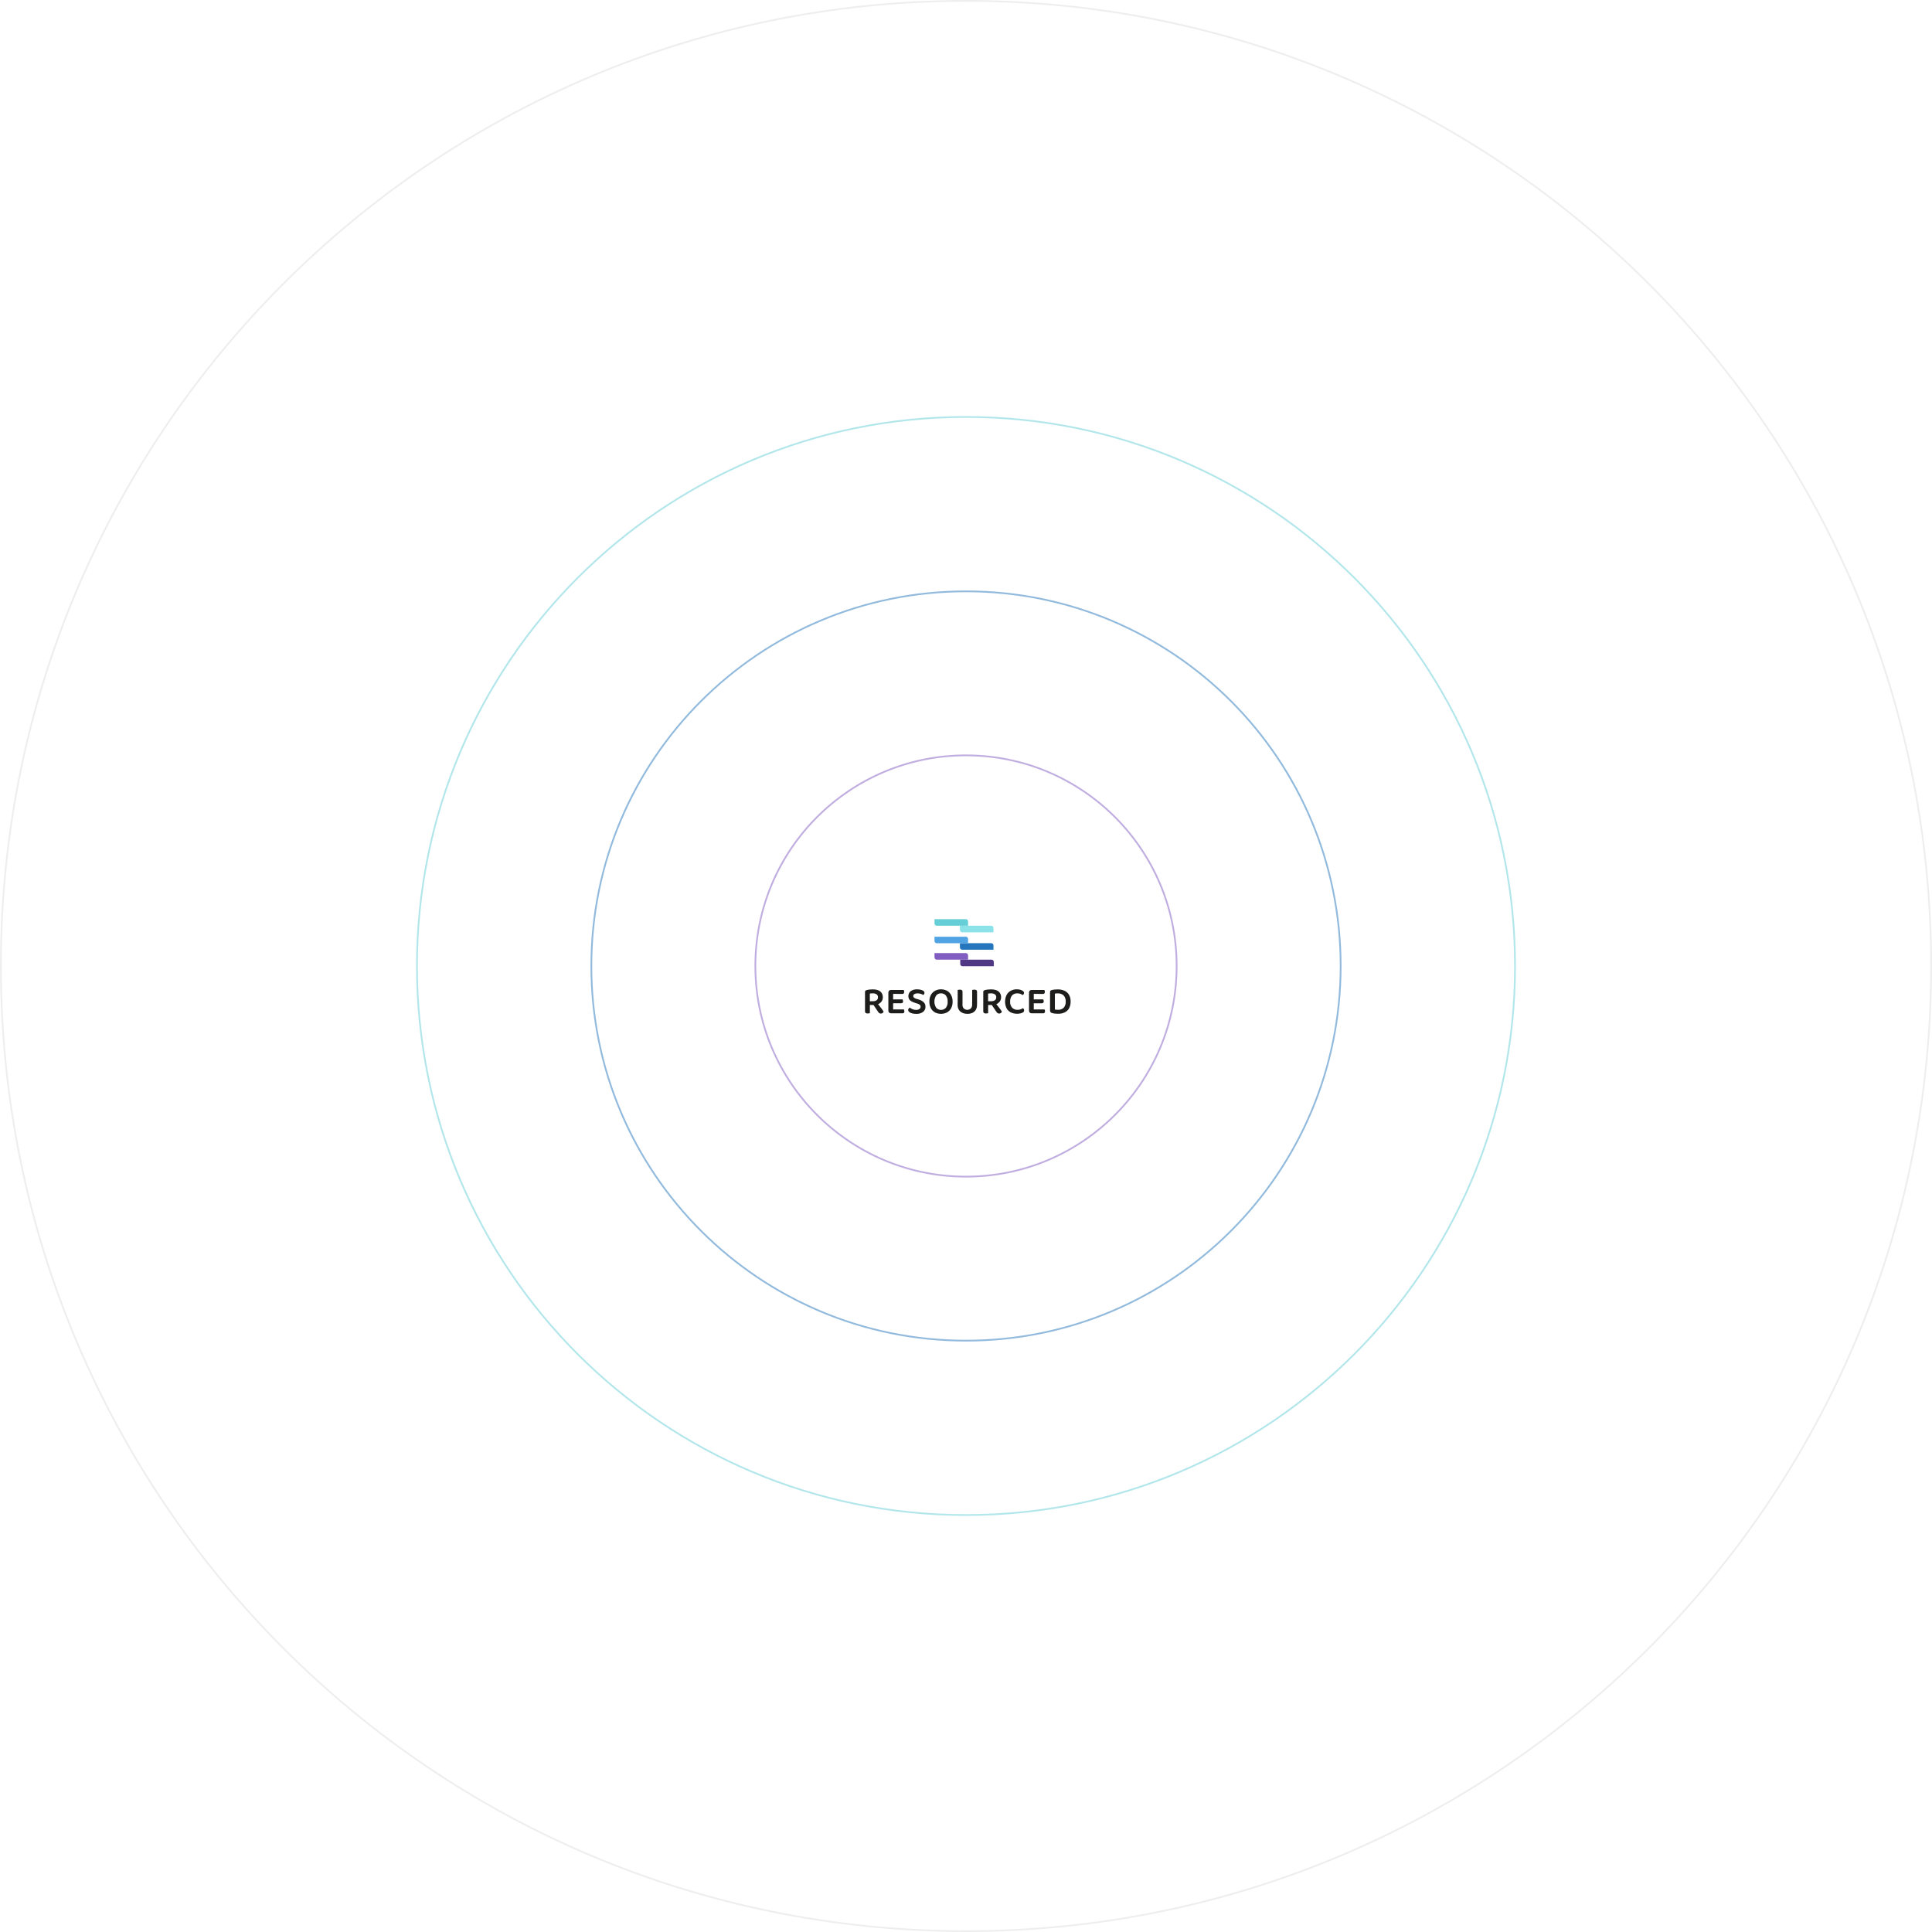
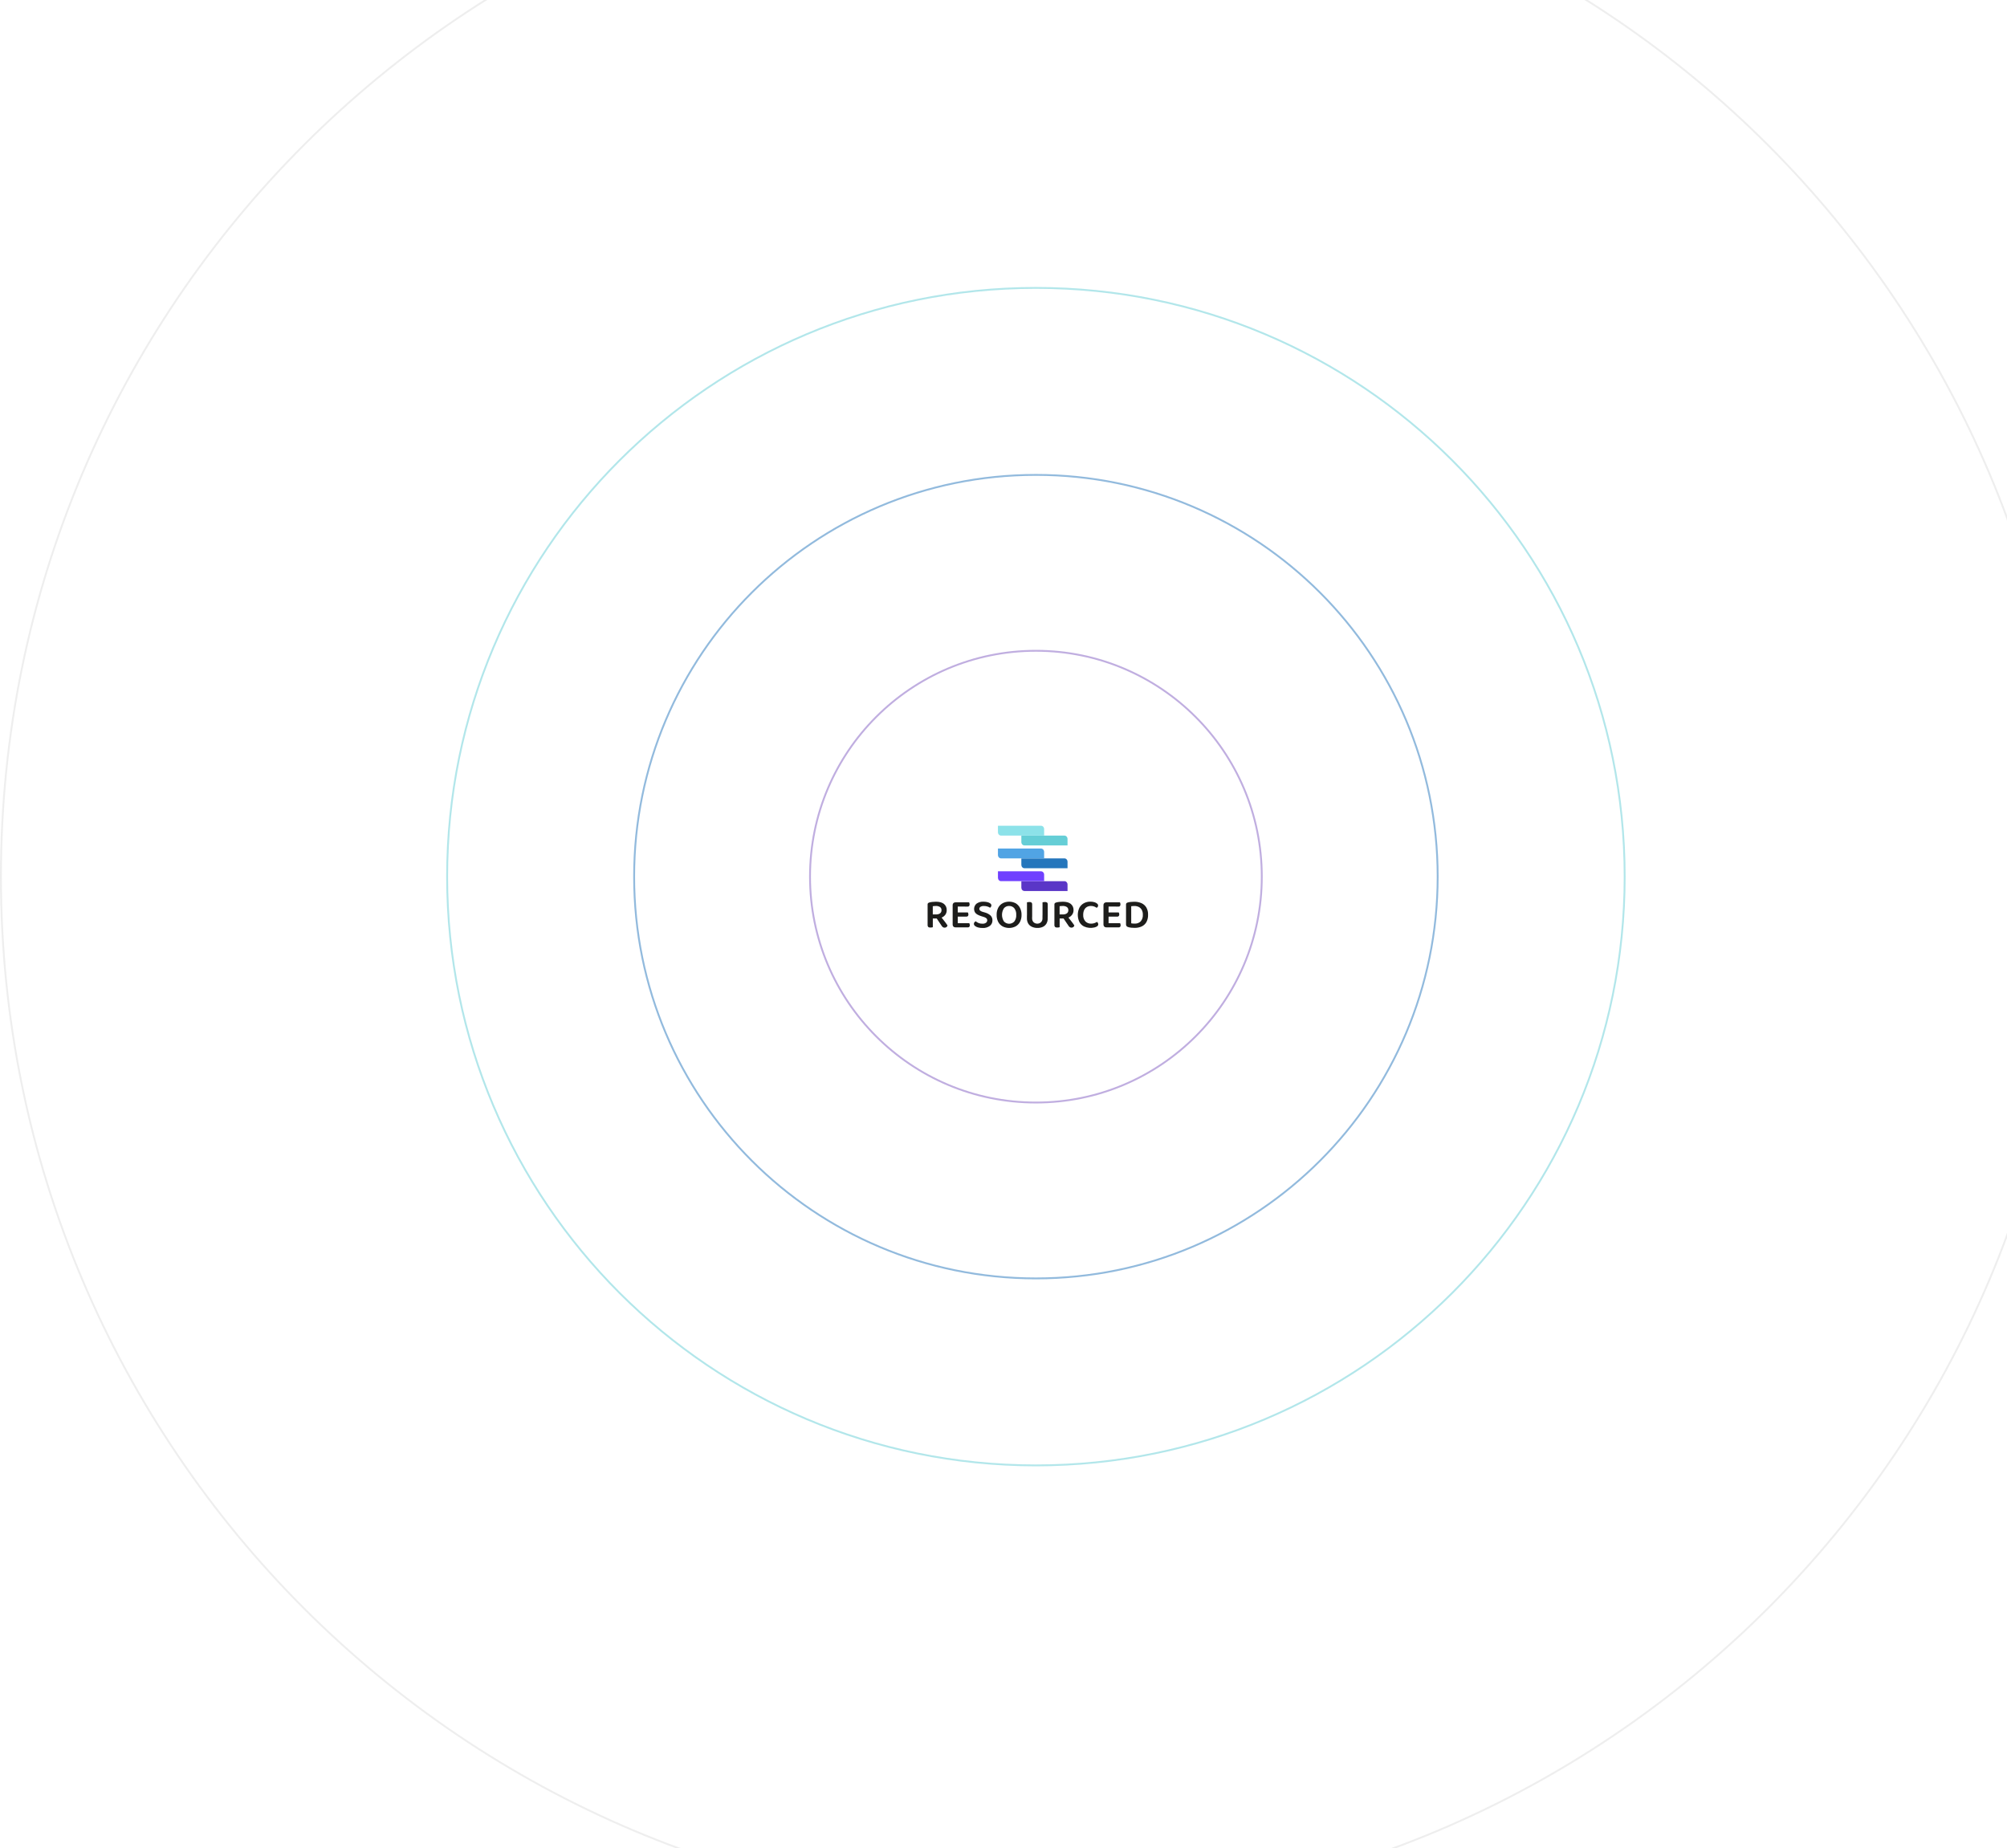
- <svg xmlns="http://www.w3.org/2000/svg" width="1119" height="1119" viewBox="0 0 1119 1119" fill="none">
-   <circle opacity="0.5" cx="559.5" cy="559.5" r="122" stroke="#815DC1" />
-   <circle opacity="0.5" cx="559.5" cy="559.5" r="217" stroke="#2576BC" />
-   <circle opacity="0.5" cx="559.5" cy="559.5" r="318" stroke="#65CED6" />
-   <circle opacity="0.5" cx="559.5" cy="559.5" r="559" stroke="#DDDDDD" />
-   <path d="M556.16 555.826H574.295C574.64 555.826 574.972 555.963 575.216 556.208C575.46 556.452 575.597 556.783 575.597 557.128V559.629H557.462C557.117 559.629 556.786 559.492 556.542 559.248C556.297 559.003 556.16 558.672 556.16 558.327V555.826Z" fill="#503885" />
-   <path d="M541.26 552.023H559.395C559.74 552.023 560.071 552.161 560.316 552.405C560.56 552.649 560.697 552.98 560.697 553.326V555.826H542.562C542.217 555.826 541.885 555.689 541.641 555.445C541.397 555.201 541.26 554.869 541.26 554.524V552.023Z" fill="#815DC1" />
-   <path d="M555.977 546.273H574.111C574.457 546.273 574.788 546.411 575.032 546.655C575.277 546.899 575.414 547.23 575.414 547.576V550.076H557.279C556.933 550.076 556.602 549.939 556.358 549.695C556.114 549.451 555.977 549.119 555.977 548.774V546.273Z" fill="#2576BC" />
-   <path d="M541.26 542.536H559.395C559.74 542.536 560.071 542.674 560.316 542.918C560.56 543.162 560.697 543.493 560.697 543.839V546.326H542.562C542.217 546.326 541.885 546.189 541.641 545.945C541.397 545.701 541.26 545.369 541.26 545.024V542.523V542.536Z" fill="#51A4E4" />
-   <path d="M555.977 536.174H574.111C574.457 536.174 574.788 536.311 575.032 536.555C575.277 536.8 575.414 537.131 575.414 537.476V539.977H557.279C556.933 539.977 556.602 539.839 556.358 539.595C556.114 539.351 555.977 539.02 555.977 538.674V536.174Z" fill="#8CE2E9" />
-   <path d="M541.26 532.365H559.395C559.74 532.365 560.071 532.502 560.316 532.747C560.56 532.991 560.697 533.322 560.697 533.668V536.168H542.562C542.217 536.168 541.885 536.031 541.641 535.787C541.397 535.542 541.26 535.211 541.26 534.866V532.365Z" fill="#65CED6" />
-   <path d="M505.85 582.099H501.006V574.487C500.996 574.369 501.011 574.25 501.05 574.137C501.089 574.025 501.152 573.923 501.233 573.836C501.411 573.678 501.62 573.559 501.846 573.484C502.394 573.32 502.956 573.209 503.526 573.152C504.174 573.074 504.826 573.035 505.479 573.035C507.433 573.035 508.898 573.445 509.868 574.246C510.349 574.652 510.731 575.163 510.984 575.74C511.237 576.317 511.354 576.944 511.326 577.574C511.348 578.407 511.121 579.227 510.675 579.931C510.2 580.626 509.542 581.176 508.774 581.52C507.853 581.925 506.855 582.122 505.85 582.099V582.099ZM501.006 581.123H503.825V586.807C503.647 586.866 503.464 586.907 503.278 586.931C503.026 586.971 502.771 586.99 502.516 586.99C502.107 587.023 501.699 586.917 501.357 586.69C501.23 586.555 501.132 586.395 501.072 586.22C501.011 586.045 500.988 585.859 501.006 585.674V581.123ZM503.806 579.898H505.648C506.389 579.935 507.122 579.732 507.739 579.319C507.998 579.118 508.204 578.858 508.339 578.559C508.474 578.26 508.534 577.933 508.513 577.606C508.534 577.283 508.474 576.96 508.339 576.665C508.204 576.371 507.997 576.115 507.739 575.92C507.055 575.49 506.253 575.287 505.446 575.34C505.153 575.34 504.86 575.34 504.58 575.373C504.3 575.405 504.04 575.431 503.806 575.477V579.898ZM505.473 581.39L507.869 580.699C508.24 581.188 508.624 581.676 509.015 582.177L510.148 583.617C510.513 584.085 510.838 584.515 511.125 584.919C511.411 585.323 511.639 585.622 511.776 585.876C511.687 586.214 511.488 586.513 511.211 586.726C510.935 586.939 510.595 587.055 510.246 587.055C509.875 587.076 509.509 586.968 509.21 586.749C508.938 586.517 508.703 586.244 508.513 585.941L505.473 581.39Z" fill="#1D1D1B" />
-   <path d="M517.291 582.287H514.537V574.864C514.527 574.664 514.558 574.464 514.629 574.277C514.699 574.09 514.808 573.92 514.947 573.776C515.095 573.639 515.268 573.533 515.457 573.464C515.646 573.395 515.847 573.364 516.048 573.373C516.295 573.373 516.541 573.397 516.784 573.444C516.955 573.47 517.125 573.507 517.291 573.555V582.287ZM514.537 577.931H517.291V586.708C517.125 586.757 516.955 586.794 516.784 586.819C516.541 586.866 516.295 586.89 516.048 586.891C515.846 586.901 515.643 586.869 515.454 586.797C515.265 586.725 515.092 586.615 514.947 586.474C514.809 586.332 514.702 586.164 514.631 585.979C514.561 585.794 514.529 585.597 514.537 585.4V577.931ZM516.048 575.639V573.373H523.406C523.498 573.51 523.566 573.662 523.608 573.822C523.672 574.033 523.703 574.253 523.699 574.473C523.717 574.792 523.625 575.107 523.438 575.365C523.347 575.47 523.232 575.553 523.103 575.606C522.975 575.659 522.835 575.681 522.696 575.671L516.048 575.639ZM516.048 581.089V578.842H522.742C522.831 578.982 522.901 579.133 522.95 579.292C523.019 579.491 523.054 579.7 523.054 579.91C523.077 580.222 522.982 580.532 522.787 580.776C522.693 580.875 522.578 580.953 522.451 581.003C522.324 581.054 522.188 581.076 522.051 581.069L516.048 581.089ZM516.048 586.891V584.644H523.517C523.592 584.786 523.655 584.934 523.705 585.087C523.775 585.297 523.811 585.517 523.81 585.738C523.833 586.05 523.737 586.359 523.543 586.604C523.448 586.703 523.334 586.78 523.207 586.831C523.08 586.882 522.943 586.904 522.807 586.897L516.048 586.891Z" fill="#1D1D1B" />
-   <path d="M530.647 584.911C531.326 584.963 532.002 584.779 532.561 584.39C532.763 584.238 532.927 584.042 533.04 583.816C533.153 583.59 533.212 583.341 533.213 583.088C533.22 582.877 533.18 582.668 533.097 582.474C533.013 582.281 532.888 582.108 532.731 581.968C532.307 581.621 531.811 581.374 531.279 581.245L529.833 580.796C529.158 580.576 528.504 580.295 527.879 579.956C527.348 579.671 526.9 579.254 526.577 578.745C526.163 577.982 526.025 577.099 526.187 576.246C526.348 575.393 526.799 574.622 527.463 574.063C528.538 573.314 529.833 572.947 531.142 573.021C531.888 573.011 532.632 573.096 533.356 573.275C533.909 573.403 534.432 573.64 534.893 573.972C535.174 574.165 535.369 574.46 535.434 574.795C535.5 575.13 535.432 575.477 535.244 575.762C535.112 575.973 534.934 576.151 534.723 576.283C534.295 575.992 533.822 575.772 533.323 575.632C532.691 575.438 532.032 575.343 531.37 575.352C530.748 575.316 530.13 575.463 529.592 575.775C529.393 575.89 529.228 576.055 529.114 576.254C529 576.453 528.94 576.679 528.941 576.908C528.937 577.087 528.974 577.264 529.049 577.425C529.125 577.587 529.237 577.729 529.377 577.84C529.764 578.14 530.207 578.361 530.679 578.491L531.982 578.868C533.081 579.157 534.099 579.694 534.958 580.438C535.319 580.784 535.602 581.204 535.786 581.669C535.97 582.134 536.052 582.634 536.026 583.134C536.041 583.7 535.924 584.263 535.683 584.776C535.442 585.29 535.084 585.739 534.639 586.09C533.488 586.915 532.086 587.315 530.673 587.223C529.863 587.237 529.054 587.14 528.27 586.936C527.668 586.791 527.104 586.518 526.616 586.135C526.432 586.003 526.282 585.831 526.175 585.631C526.069 585.431 526.011 585.209 526.004 584.983C525.998 584.671 526.11 584.369 526.317 584.136C526.497 583.918 526.718 583.736 526.968 583.602C527.421 583.973 527.923 584.279 528.459 584.514C529.15 584.808 529.897 584.944 530.647 584.911Z" fill="#1D1D1B" />
-   <path d="M551.744 580.106C551.791 581.462 551.488 582.808 550.865 584.013C550.316 585.026 549.483 585.857 548.469 586.403C547.397 586.934 546.217 587.21 545.021 587.21C543.825 587.21 542.645 586.934 541.573 586.403C540.559 585.857 539.726 585.026 539.177 584.013C538.554 582.808 538.251 581.462 538.298 580.106C538.25 578.748 538.56 577.401 539.196 576.199C539.757 575.186 540.598 574.357 541.619 573.81C542.678 573.278 543.846 573.002 545.031 573.002C546.215 573.002 547.384 573.278 548.443 573.81C549.459 574.37 550.289 575.214 550.833 576.238C551.465 577.428 551.779 578.76 551.744 580.106ZM548.879 580.106C548.966 578.833 548.591 577.571 547.824 576.551C547.477 576.15 547.044 575.832 546.557 575.621C546.07 575.41 545.541 575.312 545.011 575.333C544.488 575.315 543.968 575.415 543.488 575.626C543.009 575.837 542.584 576.153 542.244 576.551C541.554 577.618 541.187 578.862 541.187 580.132C541.187 581.403 541.554 582.647 542.244 583.714C542.601 584.1 543.034 584.407 543.516 584.618C543.998 584.828 544.518 584.937 545.044 584.937C545.57 584.937 546.09 584.828 546.572 584.618C547.053 584.407 547.487 584.1 547.844 583.714C548.612 582.675 548.979 581.394 548.879 580.106Z" fill="#1D1D1B" />
-   <path d="M557.48 581.245H554.68V573.372L555.221 573.262C555.468 573.217 555.718 573.195 555.969 573.197C556.374 573.161 556.779 573.259 557.122 573.477C557.257 573.609 557.36 573.771 557.422 573.949C557.484 574.128 557.504 574.318 557.48 574.505V581.245ZM560.28 587.197C559.236 587.22 558.201 586.997 557.259 586.545C556.44 586.162 555.759 585.537 555.305 584.755C554.855 583.924 554.63 582.99 554.654 582.046V580.444H557.454V581.935C557.428 582.334 557.485 582.735 557.621 583.111C557.756 583.487 557.968 583.832 558.242 584.123C558.793 584.618 559.507 584.891 560.248 584.891C560.988 584.891 561.702 584.618 562.253 584.123C562.531 583.834 562.745 583.49 562.883 583.113C563.021 582.737 563.079 582.335 563.054 581.935V580.444H565.874V582.098C565.9 583.043 565.675 583.977 565.222 584.807C564.775 585.582 564.106 586.206 563.301 586.598C562.355 587.03 561.32 587.235 560.28 587.197V587.197ZM565.9 581.265H563.08V573.372L563.634 573.262C563.883 573.218 564.136 573.196 564.389 573.197C564.791 573.164 565.193 573.262 565.535 573.477C565.672 573.608 565.776 573.769 565.84 573.948C565.903 574.126 565.924 574.317 565.9 574.505V581.265Z" fill="#1D1D1B" />
-   <path d="M574.346 582.099H569.502V574.487C569.491 574.368 569.507 574.248 569.548 574.136C569.588 574.024 569.652 573.921 569.736 573.836C569.913 573.677 570.122 573.557 570.348 573.484C570.896 573.32 571.459 573.209 572.028 573.152C572.676 573.074 573.329 573.035 573.982 573.035C575.935 573.035 577.4 573.445 578.371 574.246C578.852 574.652 579.234 575.163 579.487 575.74C579.74 576.317 579.857 576.944 579.829 577.574C579.844 578.41 579.606 579.232 579.145 579.931C578.675 580.628 578.019 581.178 577.251 581.52C576.336 581.92 575.345 582.118 574.346 582.099V582.099ZM569.502 581.123H572.321V586.807C572.143 586.866 571.96 586.907 571.774 586.931C571.52 586.971 571.263 586.99 571.006 586.99C570.599 587.023 570.193 586.917 569.853 586.69C569.725 586.556 569.626 586.396 569.564 586.221C569.503 586.046 569.479 585.859 569.495 585.674L569.502 581.123ZM572.302 579.898H574.151C574.892 579.935 575.625 579.732 576.241 579.319C576.5 579.118 576.707 578.858 576.842 578.559C576.977 578.26 577.037 577.933 577.016 577.606C577.037 577.283 576.977 576.96 576.842 576.665C576.706 576.371 576.5 576.115 576.241 575.92C575.557 575.49 574.755 575.287 573.949 575.34C573.65 575.34 573.363 575.34 573.083 575.373C572.803 575.405 572.543 575.431 572.302 575.477V579.898ZM573.969 581.39L576.371 580.699C576.743 581.188 577.127 581.676 577.518 582.177L578.651 583.617C579.015 584.085 579.341 584.515 579.627 584.919C579.914 585.323 580.142 585.622 580.278 585.876C580.188 586.223 579.981 586.529 579.692 586.742C579.405 586.939 579.064 587.044 578.716 587.044C578.367 587.044 578.027 586.939 577.739 586.742C577.465 586.51 577.227 586.238 577.036 585.935L573.969 581.39Z" fill="#1D1D1B" />
-   <path d="M593.106 575.085C593.11 575.351 593.03 575.611 592.878 575.828C592.734 576.032 592.547 576.203 592.331 576.329C591.919 576.059 591.483 575.828 591.029 575.639C590.453 575.42 589.84 575.316 589.225 575.333C588.461 575.318 587.706 575.505 587.037 575.873C586.394 576.251 585.882 576.817 585.572 577.495C585.205 578.313 585.027 579.203 585.051 580.099C584.956 581.398 585.38 582.681 586.229 583.668C586.639 584.076 587.129 584.394 587.668 584.603C588.207 584.811 588.784 584.905 589.362 584.879C589.974 584.893 590.583 584.794 591.159 584.586C591.617 584.422 592.055 584.203 592.461 583.935C592.666 584.068 592.837 584.246 592.962 584.456C593.1 584.688 593.172 584.954 593.171 585.224C593.174 585.467 593.108 585.706 592.982 585.914C592.82 586.155 592.594 586.346 592.331 586.468C591.92 586.686 591.482 586.85 591.029 586.956C589.182 587.382 587.248 587.192 585.52 586.416C584.474 585.906 583.609 585.091 583.039 584.078C582.439 582.851 582.127 581.504 582.127 580.138C582.127 578.773 582.439 577.426 583.039 576.199C583.607 575.185 584.455 574.355 585.481 573.809C586.517 573.267 587.671 572.989 588.841 573.002C589.595 572.986 590.348 573.082 591.074 573.288C591.611 573.432 592.111 573.689 592.539 574.044C592.707 574.163 592.845 574.318 592.943 574.499C593.041 574.679 593.097 574.88 593.106 575.085V575.085Z" fill="#1D1D1B" />
-   <path d="M598.752 582.287H595.998V574.864C595.988 574.664 596.019 574.464 596.09 574.277C596.16 574.09 596.269 573.92 596.408 573.776C596.556 573.639 596.729 573.533 596.918 573.464C597.107 573.395 597.308 573.364 597.509 573.373C597.756 573.373 598.002 573.397 598.245 573.444C598.416 573.47 598.586 573.507 598.752 573.555V582.287ZM595.998 577.931H598.752V586.708C598.586 586.756 598.416 586.793 598.245 586.819C598.002 586.866 597.756 586.89 597.509 586.891C597.306 586.901 597.104 586.869 596.915 586.797C596.726 586.725 596.553 586.615 596.408 586.474C596.27 586.332 596.163 586.164 596.092 585.979C596.022 585.794 595.99 585.597 595.998 585.4V577.931ZM597.509 575.639V573.373H604.88C604.97 573.511 605.038 573.663 605.082 573.822C605.144 574.033 605.173 574.253 605.166 574.473C605.187 574.791 605.097 575.106 604.912 575.365C604.821 575.47 604.706 575.553 604.577 575.606C604.448 575.659 604.309 575.681 604.17 575.671L597.509 575.639ZM597.509 581.089V578.842H604.229C604.318 578.982 604.388 579.133 604.437 579.292C604.504 579.491 604.537 579.7 604.535 579.91C604.545 580.071 604.523 580.232 604.471 580.384C604.418 580.536 604.336 580.676 604.229 580.796C604.136 580.895 604.022 580.972 603.896 581.023C603.77 581.074 603.635 581.096 603.499 581.089H597.509ZM597.509 586.891V584.644H604.978C605.053 584.786 605.116 584.934 605.166 585.087C605.234 585.297 605.267 585.517 605.264 585.738C605.29 586.051 605.195 586.361 604.997 586.604C604.904 586.703 604.791 586.781 604.665 586.831C604.539 586.882 604.403 586.905 604.268 586.897L597.509 586.891Z" fill="#1D1D1B" />
-   <path d="M619.204 584.013C618.624 585.044 617.739 585.87 616.671 586.377C615.472 586.923 614.166 587.19 612.849 587.159C612.363 587.159 611.783 587.133 611.11 587.08C610.483 587.036 609.863 586.911 609.267 586.709C608.965 586.647 608.693 586.485 608.496 586.248C608.298 586.012 608.187 585.715 608.18 585.407V574.487C608.171 574.368 608.188 574.249 608.228 574.137C608.269 574.024 608.332 573.922 608.414 573.836C608.591 573.675 608.799 573.552 609.026 573.478C609.609 573.308 610.206 573.197 610.811 573.146C611.462 573.087 612.061 573.054 612.627 573.054C613.97 573.029 615.302 573.291 616.534 573.823C617.614 574.312 618.522 575.115 619.139 576.128C619.814 577.316 620.141 578.67 620.083 580.035C620.14 581.415 619.837 582.786 619.204 584.013ZM616.639 577.385C616.27 576.726 615.712 576.193 615.037 575.854C614.32 575.512 613.533 575.34 612.738 575.353C612.413 575.353 612.087 575.353 611.813 575.386C611.54 575.418 611.247 575.444 610.98 575.49V584.704C611.274 584.765 611.572 584.806 611.872 584.827C612.198 584.827 612.523 584.86 612.849 584.86C613.446 584.898 614.045 584.81 614.606 584.601C615.167 584.393 615.677 584.068 616.105 583.649C616.939 582.648 617.353 581.361 617.257 580.061C617.291 579.132 617.085 578.21 616.658 577.385H616.639Z" fill="#1D1D1B" />
+ <svg xmlns="http://www.w3.org/2000/svg" width="1084" height="998" viewBox="0 0 1084 998" fill="none">
+   <circle opacity="0.5" cx="559.5" cy="473.5" r="122" stroke="#815DC1" />
+   <circle opacity="0.5" cx="559.5" cy="473.5" r="217" stroke="#2576BC" />
+   <circle opacity="0.5" cx="559.5" cy="473.5" r="318" stroke="#65CED6" />
+   <circle opacity="0.5" cx="559.5" cy="473.5" r="559" stroke="#DDDDDD" />
+   <path d="M505.85 496.099H501.006V488.487C500.996 488.369 501.011 488.25 501.05 488.137C501.089 488.025 501.152 487.923 501.233 487.836C501.411 487.678 501.62 487.559 501.846 487.484C502.394 487.32 502.956 487.209 503.526 487.152C504.174 487.074 504.826 487.035 505.479 487.035C507.433 487.035 508.898 487.445 509.868 488.246C510.349 488.652 510.731 489.163 510.984 489.74C511.237 490.317 511.354 490.944 511.326 491.574C511.348 492.407 511.121 493.227 510.675 493.931C510.2 494.626 509.542 495.176 508.774 495.52C507.853 495.925 506.855 496.122 505.85 496.099V496.099ZM501.006 495.123H503.825V500.807C503.647 500.866 503.464 500.907 503.278 500.931C503.026 500.971 502.771 500.99 502.516 500.99C502.107 501.023 501.699 500.917 501.357 500.69C501.23 500.555 501.132 500.395 501.072 500.22C501.011 500.045 500.988 499.859 501.006 499.674V495.123ZM503.806 493.898H505.648C506.389 493.935 507.122 493.732 507.739 493.319C507.998 493.118 508.204 492.858 508.339 492.559C508.474 492.26 508.534 491.933 508.513 491.606C508.534 491.283 508.474 490.96 508.339 490.665C508.204 490.371 507.997 490.115 507.739 489.92C507.055 489.49 506.253 489.287 505.446 489.34C505.153 489.34 504.86 489.34 504.58 489.373C504.3 489.405 504.04 489.431 503.806 489.477V493.898ZM505.473 495.39L507.869 494.699C508.24 495.188 508.624 495.676 509.015 496.177L510.148 497.617C510.513 498.085 510.838 498.515 511.125 498.919C511.411 499.323 511.639 499.622 511.776 499.876C511.687 500.214 511.488 500.513 511.211 500.726C510.935 500.939 510.595 501.055 510.246 501.055C509.875 501.076 509.509 500.968 509.21 500.749C508.938 500.517 508.703 500.244 508.513 499.941L505.473 495.39Z" fill="#1D1D1B" />
+   <path d="M517.291 496.287H514.537V488.864C514.526 488.664 514.558 488.464 514.628 488.277C514.699 488.09 514.807 487.92 514.947 487.776C515.094 487.639 515.268 487.533 515.456 487.464C515.645 487.395 515.846 487.364 516.047 487.373C516.294 487.373 516.541 487.397 516.783 487.444C516.955 487.47 517.124 487.507 517.291 487.555V496.287ZM514.537 491.931H517.291V500.708C517.124 500.757 516.955 500.794 516.783 500.819C516.541 500.866 516.294 500.89 516.047 500.891C515.845 500.901 515.643 500.869 515.454 500.797C515.264 500.725 515.092 500.615 514.947 500.474C514.809 500.332 514.701 500.164 514.631 499.979C514.56 499.794 514.528 499.597 514.537 499.4V491.931ZM516.047 489.639V487.373H523.405C523.498 487.51 523.566 487.662 523.607 487.822C523.672 488.033 523.703 488.253 523.698 488.473C523.717 488.792 523.625 489.107 523.438 489.365C523.346 489.47 523.232 489.553 523.103 489.606C522.974 489.659 522.835 489.681 522.696 489.671L516.047 489.639ZM516.047 495.089V492.842H522.741C522.831 492.982 522.901 493.133 522.95 493.292C523.018 493.491 523.054 493.7 523.054 493.91C523.077 494.222 522.982 494.532 522.787 494.776C522.692 494.875 522.578 494.953 522.451 495.003C522.324 495.054 522.187 495.076 522.051 495.069L516.047 495.089ZM516.047 500.891V498.644H523.516C523.592 498.786 523.655 498.934 523.705 499.087C523.775 499.297 523.81 499.517 523.809 499.738C523.832 500.05 523.737 500.359 523.542 500.604C523.448 500.703 523.333 500.78 523.206 500.831C523.079 500.882 522.943 500.904 522.806 500.897L516.047 500.891Z" fill="#1D1D1B" />
+   <path d="M530.646 498.911C531.325 498.963 532.002 498.779 532.561 498.39C532.763 498.238 532.927 498.042 533.039 497.816C533.152 497.59 533.212 497.341 533.212 497.088C533.219 496.877 533.179 496.668 533.096 496.474C533.013 496.281 532.888 496.108 532.73 495.968C532.307 495.621 531.81 495.374 531.278 495.245L529.832 494.796C529.157 494.576 528.503 494.295 527.879 493.956C527.348 493.671 526.899 493.254 526.577 492.745C526.163 491.982 526.025 491.099 526.186 490.246C526.347 489.393 526.798 488.622 527.462 488.063C528.538 487.314 529.833 486.947 531.141 487.021C531.887 487.011 532.631 487.096 533.355 487.275C533.909 487.403 534.431 487.64 534.892 487.972C535.174 488.165 535.368 488.46 535.434 488.795C535.5 489.13 535.431 489.477 535.244 489.762C535.111 489.973 534.933 490.151 534.723 490.283C534.295 489.992 533.822 489.772 533.323 489.632C532.69 489.438 532.031 489.343 531.369 489.352C530.748 489.316 530.13 489.463 529.592 489.775C529.393 489.89 529.228 490.055 529.114 490.254C528.999 490.453 528.939 490.679 528.94 490.908C528.936 491.087 528.973 491.264 529.049 491.425C529.125 491.587 529.237 491.729 529.377 491.84C529.764 492.14 530.206 492.361 530.679 492.491L531.981 492.868C533.08 493.157 534.099 493.694 534.957 494.438C535.319 494.784 535.601 495.204 535.786 495.669C535.97 496.134 536.052 496.634 536.025 497.134C536.041 497.7 535.923 498.263 535.682 498.776C535.442 499.29 535.084 499.739 534.638 500.09C533.487 500.915 532.086 501.315 530.673 501.223C529.862 501.237 529.054 501.14 528.27 500.936C527.667 500.791 527.103 500.518 526.616 500.135C526.432 500.003 526.281 499.831 526.175 499.631C526.069 499.431 526.01 499.209 526.004 498.983C525.998 498.671 526.109 498.369 526.316 498.136C526.497 497.918 526.718 497.736 526.967 497.602C527.421 497.973 527.922 498.279 528.459 498.514C529.149 498.808 529.897 498.944 530.646 498.911Z" fill="#1D1D1B" />
+   <path d="M551.744 494.106C551.791 495.462 551.488 496.808 550.865 498.013C550.316 499.026 549.483 499.857 548.469 500.403C547.397 500.934 546.217 501.21 545.021 501.21C543.825 501.21 542.645 500.934 541.573 500.403C540.558 499.857 539.726 499.026 539.177 498.013C538.554 496.808 538.251 495.462 538.297 494.106C538.25 492.748 538.56 491.401 539.196 490.199C539.757 489.186 540.598 488.357 541.618 487.81C542.677 487.278 543.846 487.002 545.03 487.002C546.215 487.002 547.384 487.278 548.443 487.81C549.458 488.37 550.289 489.214 550.832 490.238C551.464 491.428 551.778 492.76 551.744 494.106ZM548.879 494.106C548.966 492.833 548.591 491.571 547.824 490.551C547.477 490.15 547.044 489.832 546.557 489.621C546.07 489.41 545.541 489.312 545.011 489.333C544.488 489.315 543.967 489.415 543.488 489.626C543.009 489.837 542.584 490.153 542.244 490.551C541.554 491.618 541.187 492.862 541.187 494.132C541.187 495.403 541.554 496.647 542.244 497.714C542.601 498.1 543.034 498.407 543.516 498.618C543.998 498.828 544.518 498.937 545.043 498.937C545.569 498.937 546.089 498.828 546.571 498.618C547.053 498.407 547.486 498.1 547.843 497.714C548.612 496.675 548.979 495.394 548.879 494.106Z" fill="#1D1D1B" />
+   <path d="M557.481 495.245H554.681V487.372L555.221 487.262C555.468 487.217 555.719 487.195 555.97 487.197C556.375 487.161 556.78 487.259 557.123 487.477C557.258 487.609 557.36 487.771 557.422 487.949C557.485 488.128 557.505 488.318 557.481 488.505V495.245ZM560.281 501.197C559.237 501.22 558.202 500.997 557.259 500.545C556.441 500.162 555.759 499.537 555.306 498.755C554.856 497.924 554.631 496.99 554.655 496.046V494.444H557.455V495.935C557.429 496.334 557.486 496.735 557.621 497.111C557.757 497.487 557.968 497.832 558.243 498.123C558.794 498.618 559.508 498.891 560.248 498.891C560.989 498.891 561.703 498.618 562.254 498.123C562.531 497.834 562.746 497.49 562.884 497.113C563.022 496.737 563.08 496.335 563.055 495.935V494.444H565.874V496.098C565.901 497.043 565.676 497.977 565.223 498.807C564.776 499.582 564.107 500.206 563.302 500.598C562.356 501.03 561.321 501.235 560.281 501.197V501.197ZM565.9 495.265H563.081V487.372L563.634 487.262C563.884 487.218 564.136 487.196 564.39 487.197C564.792 487.164 565.194 487.262 565.536 487.477C565.673 487.608 565.777 487.769 565.841 487.948C565.904 488.126 565.924 488.317 565.9 488.505V495.265Z" fill="#1D1D1B" />
+   <path d="M574.346 496.099H569.501V488.487C569.491 488.368 569.507 488.248 569.547 488.136C569.588 488.024 569.652 487.921 569.736 487.836C569.912 487.677 570.121 487.557 570.348 487.484C570.896 487.32 571.458 487.209 572.028 487.152C572.676 487.074 573.328 487.035 573.981 487.035C575.935 487.035 577.4 487.445 578.37 488.246C578.852 488.652 579.234 489.163 579.486 489.74C579.739 490.317 579.856 490.944 579.829 491.574C579.843 492.41 579.605 493.232 579.145 493.931C578.675 494.628 578.018 495.178 577.25 495.52C576.335 495.92 575.344 496.118 574.346 496.099V496.099ZM569.501 495.123H572.321V500.807C572.143 500.866 571.96 500.907 571.774 500.931C571.52 500.971 571.263 500.99 571.005 500.99C570.598 501.023 570.192 500.917 569.853 500.69C569.724 500.556 569.626 500.396 569.564 500.221C569.502 500.046 569.479 499.859 569.495 499.674L569.501 495.123ZM572.301 493.898H574.151C574.891 493.935 575.625 493.732 576.241 493.319C576.5 493.118 576.706 492.858 576.841 492.559C576.976 492.26 577.036 491.933 577.016 491.606C577.036 491.283 576.977 490.96 576.841 490.665C576.706 490.371 576.5 490.115 576.241 489.92C575.557 489.49 574.755 489.287 573.949 489.34C573.649 489.34 573.363 489.34 573.083 489.373C572.803 489.405 572.542 489.431 572.301 489.477V493.898ZM573.968 495.39L576.371 494.699C576.742 495.188 577.126 495.676 577.517 496.177L578.65 497.617C579.015 498.085 579.34 498.515 579.627 498.919C579.913 499.323 580.141 499.622 580.278 499.876C580.187 500.223 579.981 500.529 579.692 500.742C579.404 500.939 579.064 501.044 578.715 501.044C578.367 501.044 578.026 500.939 577.738 500.742C577.464 500.51 577.227 500.238 577.035 499.935L573.968 495.39Z" fill="#1D1D1B" />
+   <path d="M593.106 489.085C593.11 489.351 593.031 489.611 592.878 489.828C592.734 490.032 592.548 490.203 592.331 490.329C591.919 490.059 591.483 489.828 591.029 489.639C590.453 489.42 589.84 489.316 589.225 489.333C588.461 489.318 587.707 489.505 587.037 489.873C586.394 490.251 585.882 490.817 585.572 491.495C585.206 492.313 585.028 493.203 585.051 494.099C584.956 495.398 585.38 496.681 586.23 497.668C586.639 498.076 587.129 498.394 587.668 498.603C588.208 498.811 588.784 498.905 589.362 498.879C589.974 498.893 590.583 498.794 591.159 498.586C591.618 498.422 592.055 498.203 592.461 497.935C592.666 498.068 592.837 498.246 592.963 498.456C593.1 498.688 593.172 498.954 593.171 499.224C593.174 499.467 593.108 499.706 592.982 499.914C592.82 500.155 592.595 500.346 592.331 500.468C591.92 500.686 591.482 500.85 591.029 500.956C589.183 501.382 587.248 501.192 585.52 500.416C584.475 499.906 583.609 499.091 583.039 498.078C582.439 496.851 582.127 495.504 582.127 494.138C582.127 492.773 582.439 491.426 583.039 490.199C583.607 489.185 584.455 488.355 585.481 487.809C586.517 487.267 587.671 486.989 588.841 487.002C589.595 486.986 590.348 487.082 591.074 487.288C591.611 487.432 592.111 487.689 592.539 488.044C592.707 488.163 592.845 488.318 592.943 488.499C593.042 488.679 593.097 488.88 593.106 489.085V489.085Z" fill="#1D1D1B" />
+   <path d="M598.751 496.287H595.997V488.864C595.987 488.664 596.018 488.464 596.089 488.277C596.159 488.09 596.268 487.92 596.407 487.776C596.555 487.639 596.728 487.533 596.917 487.464C597.106 487.395 597.307 487.364 597.508 487.373C597.755 487.373 598.001 487.397 598.244 487.444C598.415 487.47 598.585 487.507 598.751 487.555V496.287ZM595.997 491.931H598.751V500.708C598.585 500.756 598.415 500.793 598.244 500.819C598.001 500.866 597.755 500.89 597.508 500.891C597.305 500.901 597.103 500.869 596.914 500.797C596.725 500.725 596.552 500.615 596.407 500.474C596.269 500.332 596.162 500.164 596.091 499.979C596.021 499.794 595.989 499.597 595.997 499.4V491.931ZM597.508 489.639V487.373H604.879C604.969 487.511 605.037 487.663 605.081 487.822C605.143 488.033 605.172 488.253 605.165 488.473C605.186 488.791 605.096 489.106 604.911 489.365C604.82 489.47 604.705 489.553 604.576 489.606C604.448 489.659 604.308 489.681 604.169 489.671L597.508 489.639ZM597.508 495.089V492.842H604.228C604.317 492.982 604.387 493.133 604.436 493.292C604.503 493.491 604.536 493.7 604.534 493.91C604.544 494.071 604.522 494.232 604.47 494.384C604.417 494.536 604.335 494.676 604.228 494.796C604.135 494.895 604.021 494.972 603.895 495.023C603.77 495.074 603.634 495.096 603.498 495.089H597.508ZM597.508 500.891V498.644H604.977C605.052 498.786 605.115 498.934 605.165 499.087C605.233 499.297 605.266 499.517 605.263 499.738C605.289 500.051 605.194 500.361 604.996 500.604C604.903 500.703 604.79 500.781 604.664 500.831C604.538 500.882 604.402 500.905 604.267 500.897L597.508 500.891Z" fill="#1D1D1B" />
+   <path d="M619.205 498.013C618.624 499.044 617.74 499.87 616.672 500.377C615.473 500.923 614.166 501.19 612.849 501.159C612.363 501.159 611.784 501.133 611.111 501.08C610.483 501.036 609.864 500.911 609.268 500.709C608.966 500.647 608.694 500.485 608.496 500.248C608.299 500.012 608.187 499.715 608.18 499.407V488.487C608.172 488.368 608.188 488.249 608.229 488.137C608.269 488.024 608.332 487.922 608.415 487.836C608.591 487.675 608.8 487.552 609.027 487.478C609.609 487.308 610.207 487.197 610.811 487.146C611.462 487.087 612.061 487.054 612.628 487.054C613.97 487.029 615.302 487.291 616.535 487.823C617.615 488.312 618.522 489.115 619.139 490.128C619.814 491.316 620.141 492.67 620.084 494.035C620.141 495.415 619.838 496.786 619.205 498.013ZM616.639 491.385C616.27 490.726 615.712 490.193 615.037 489.854C614.32 489.512 613.533 489.34 612.739 489.353C612.413 489.353 612.087 489.353 611.814 489.386C611.54 489.418 611.247 489.444 610.98 489.49V498.704C611.275 498.765 611.573 498.806 611.873 498.827C612.198 498.827 612.524 498.86 612.849 498.86C613.447 498.898 614.045 498.81 614.606 498.601C615.167 498.393 615.678 498.068 616.105 497.649C616.94 496.648 617.353 495.361 617.258 494.061C617.291 493.132 617.085 492.21 616.659 491.385H616.639Z" fill="#1D1D1B" />
+   <path d="M551.639 475.935H574.913C575.357 475.935 575.782 476.127 576.095 476.468C576.409 476.81 576.585 477.274 576.585 477.757V481.256H553.311C552.867 481.256 552.442 481.064 552.129 480.723C551.815 480.381 551.639 479.917 551.639 479.434V475.935Z" fill="#5A36C7" />
+   <path d="M539 470.612H562.274C562.718 470.612 563.143 470.804 563.456 471.146C563.77 471.488 563.946 471.951 563.946 472.435V475.934H540.671C540.228 475.934 539.803 475.742 539.49 475.4C539.176 475.058 539 474.595 539 474.112V470.612Z" fill="#7040FF" />
+   <path d="M551.639 463.628H574.913C575.357 463.628 575.782 463.82 576.095 464.162C576.409 464.504 576.585 464.968 576.585 465.451V468.95H553.311C552.867 468.95 552.442 468.758 552.129 468.416C551.815 468.075 551.639 467.611 551.639 467.128V463.628Z" fill="#2576BC" />
+   <path d="M539 458.324H562.274C562.718 458.324 563.143 458.516 563.456 458.858C563.77 459.2 563.946 459.664 563.946 460.147V463.628H540.671C540.228 463.628 539.803 463.436 539.49 463.094C539.176 462.752 539 462.289 539 461.805V458.306V458.324Z" fill="#51A4E4" />
+   <path d="M551.639 451.322H574.913C575.357 451.322 575.782 451.514 576.095 451.856C576.409 452.198 576.585 452.661 576.585 453.145V456.644H553.311C552.867 456.644 552.442 456.452 552.129 456.11C551.815 455.768 551.639 455.305 551.639 454.821V451.322Z" fill="#65CED6" />
+   <path d="M539 446H562.274C562.718 446 563.143 446.192 563.456 446.534C563.77 446.876 563.946 447.339 563.946 447.823V451.322H540.671C540.228 451.322 539.803 451.13 539.49 450.788C539.176 450.446 539 449.983 539 449.499V446Z" fill="#8CE2E9" />
</svg>
